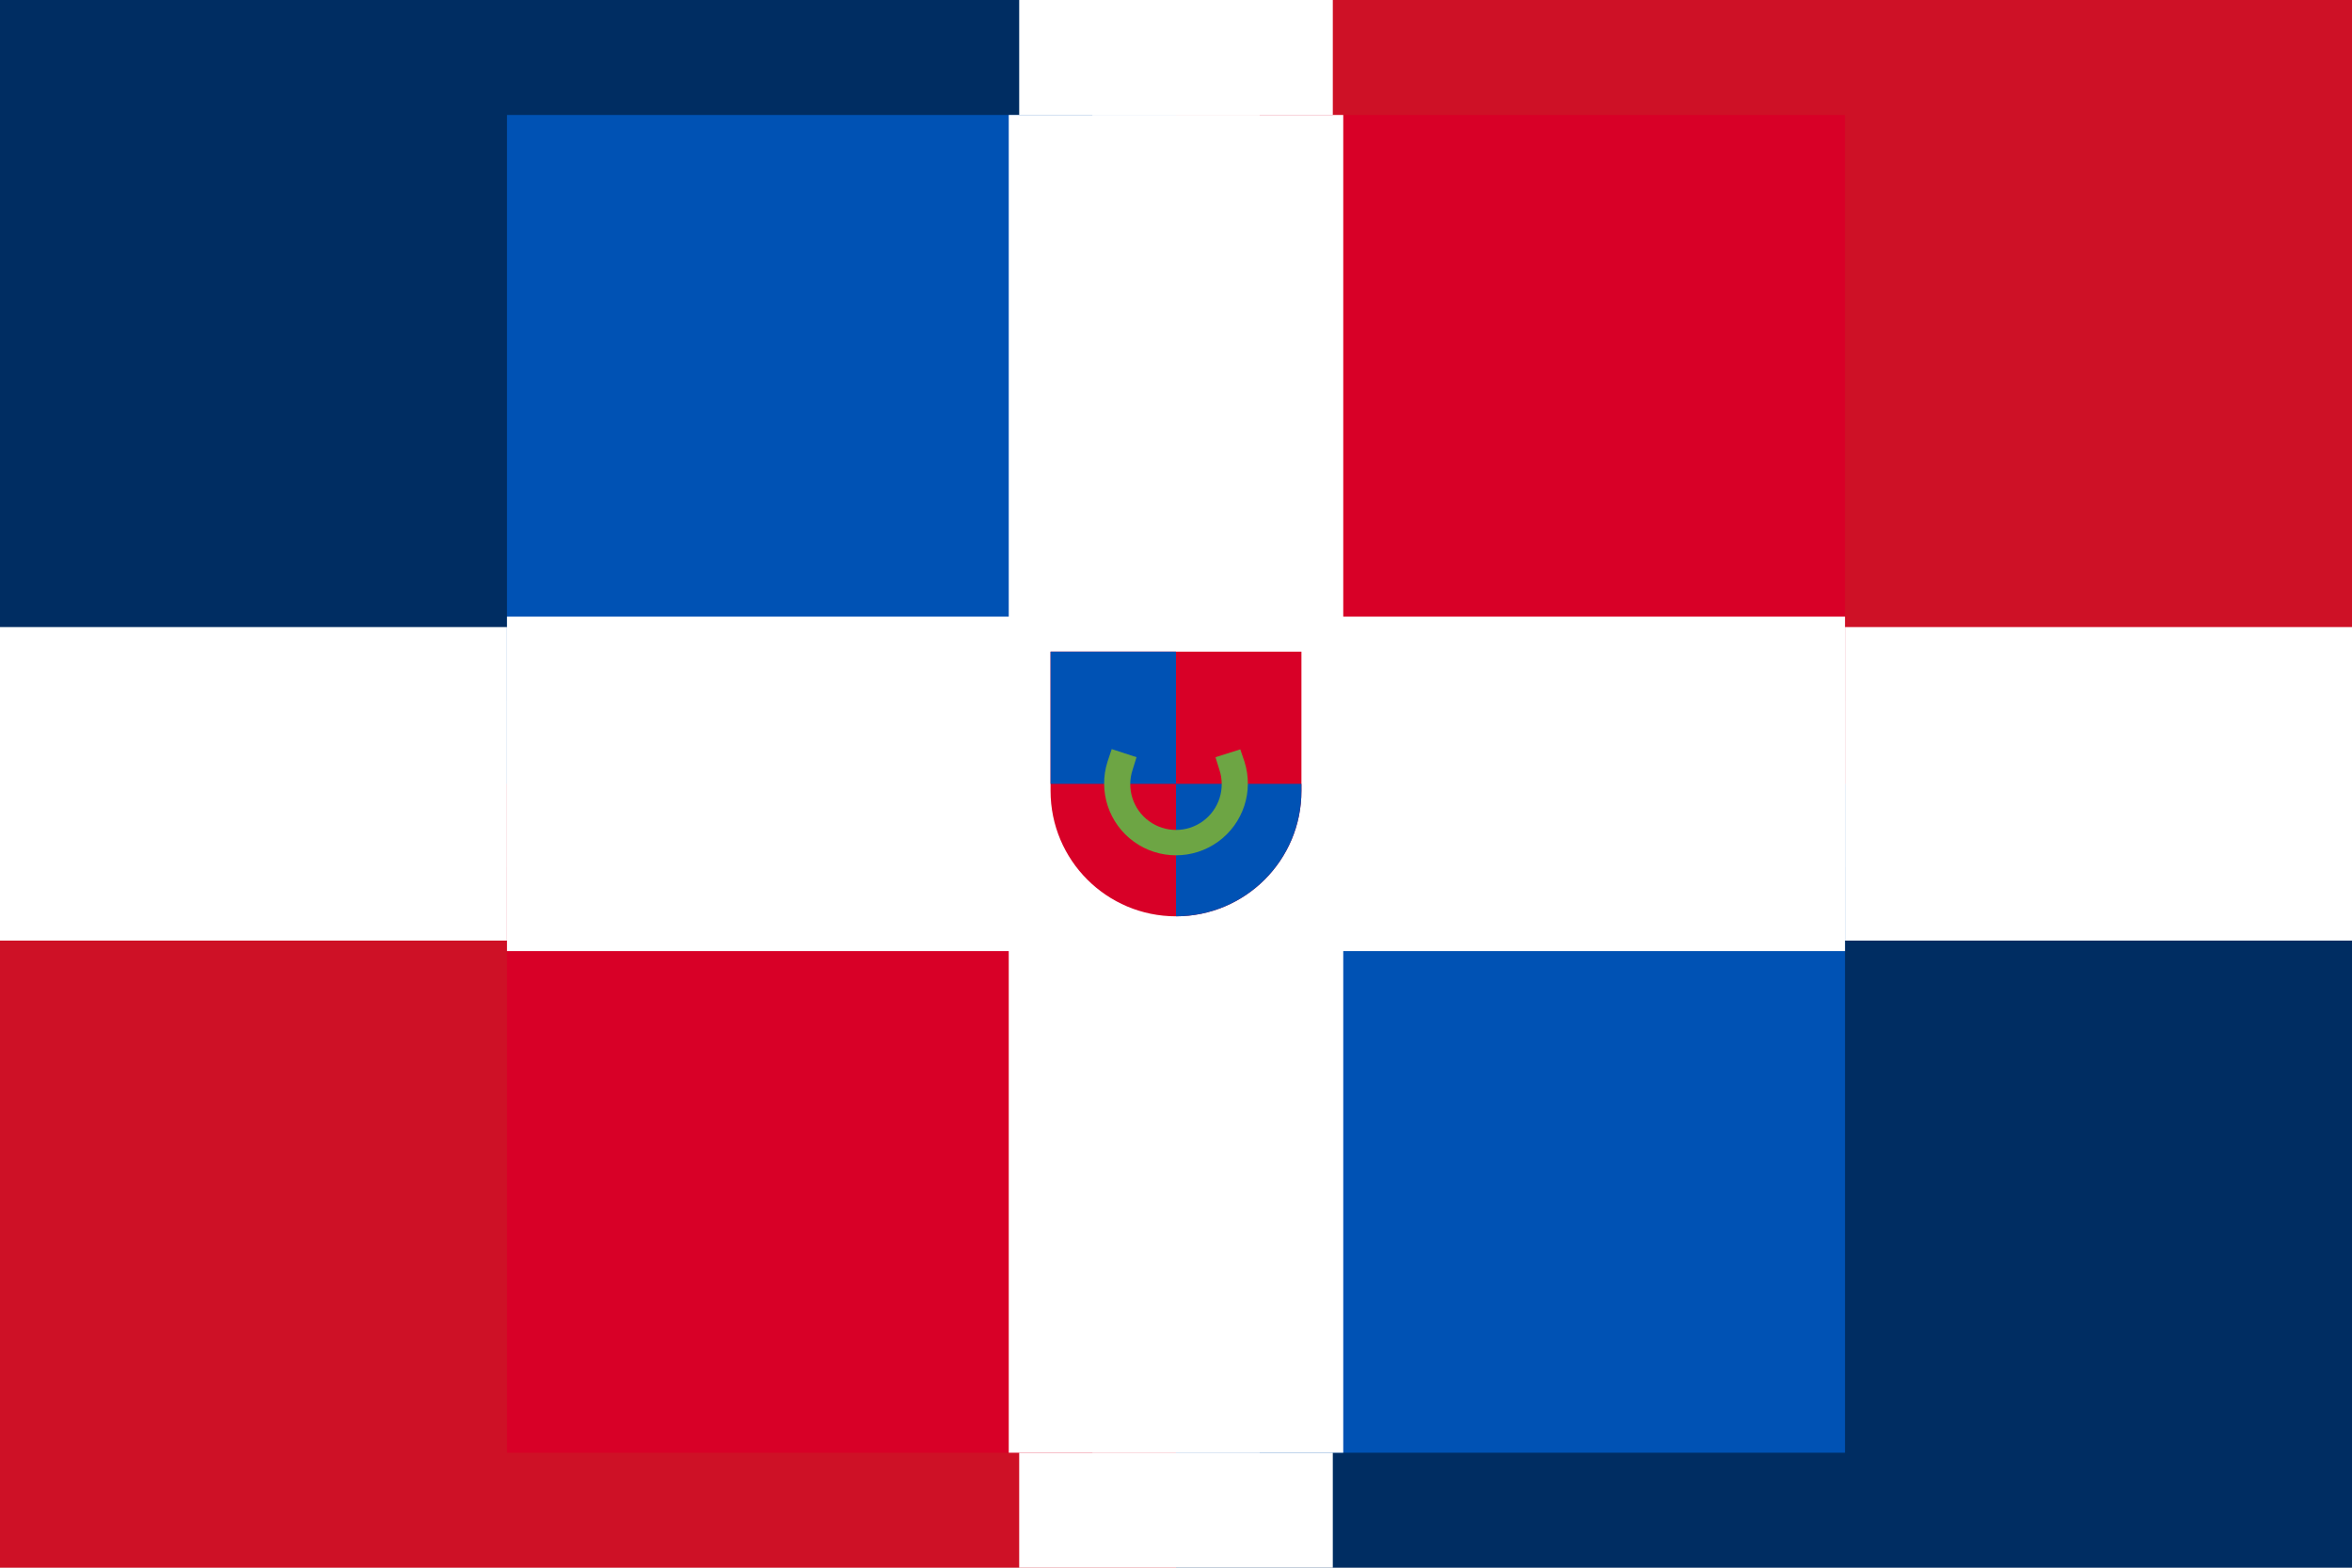
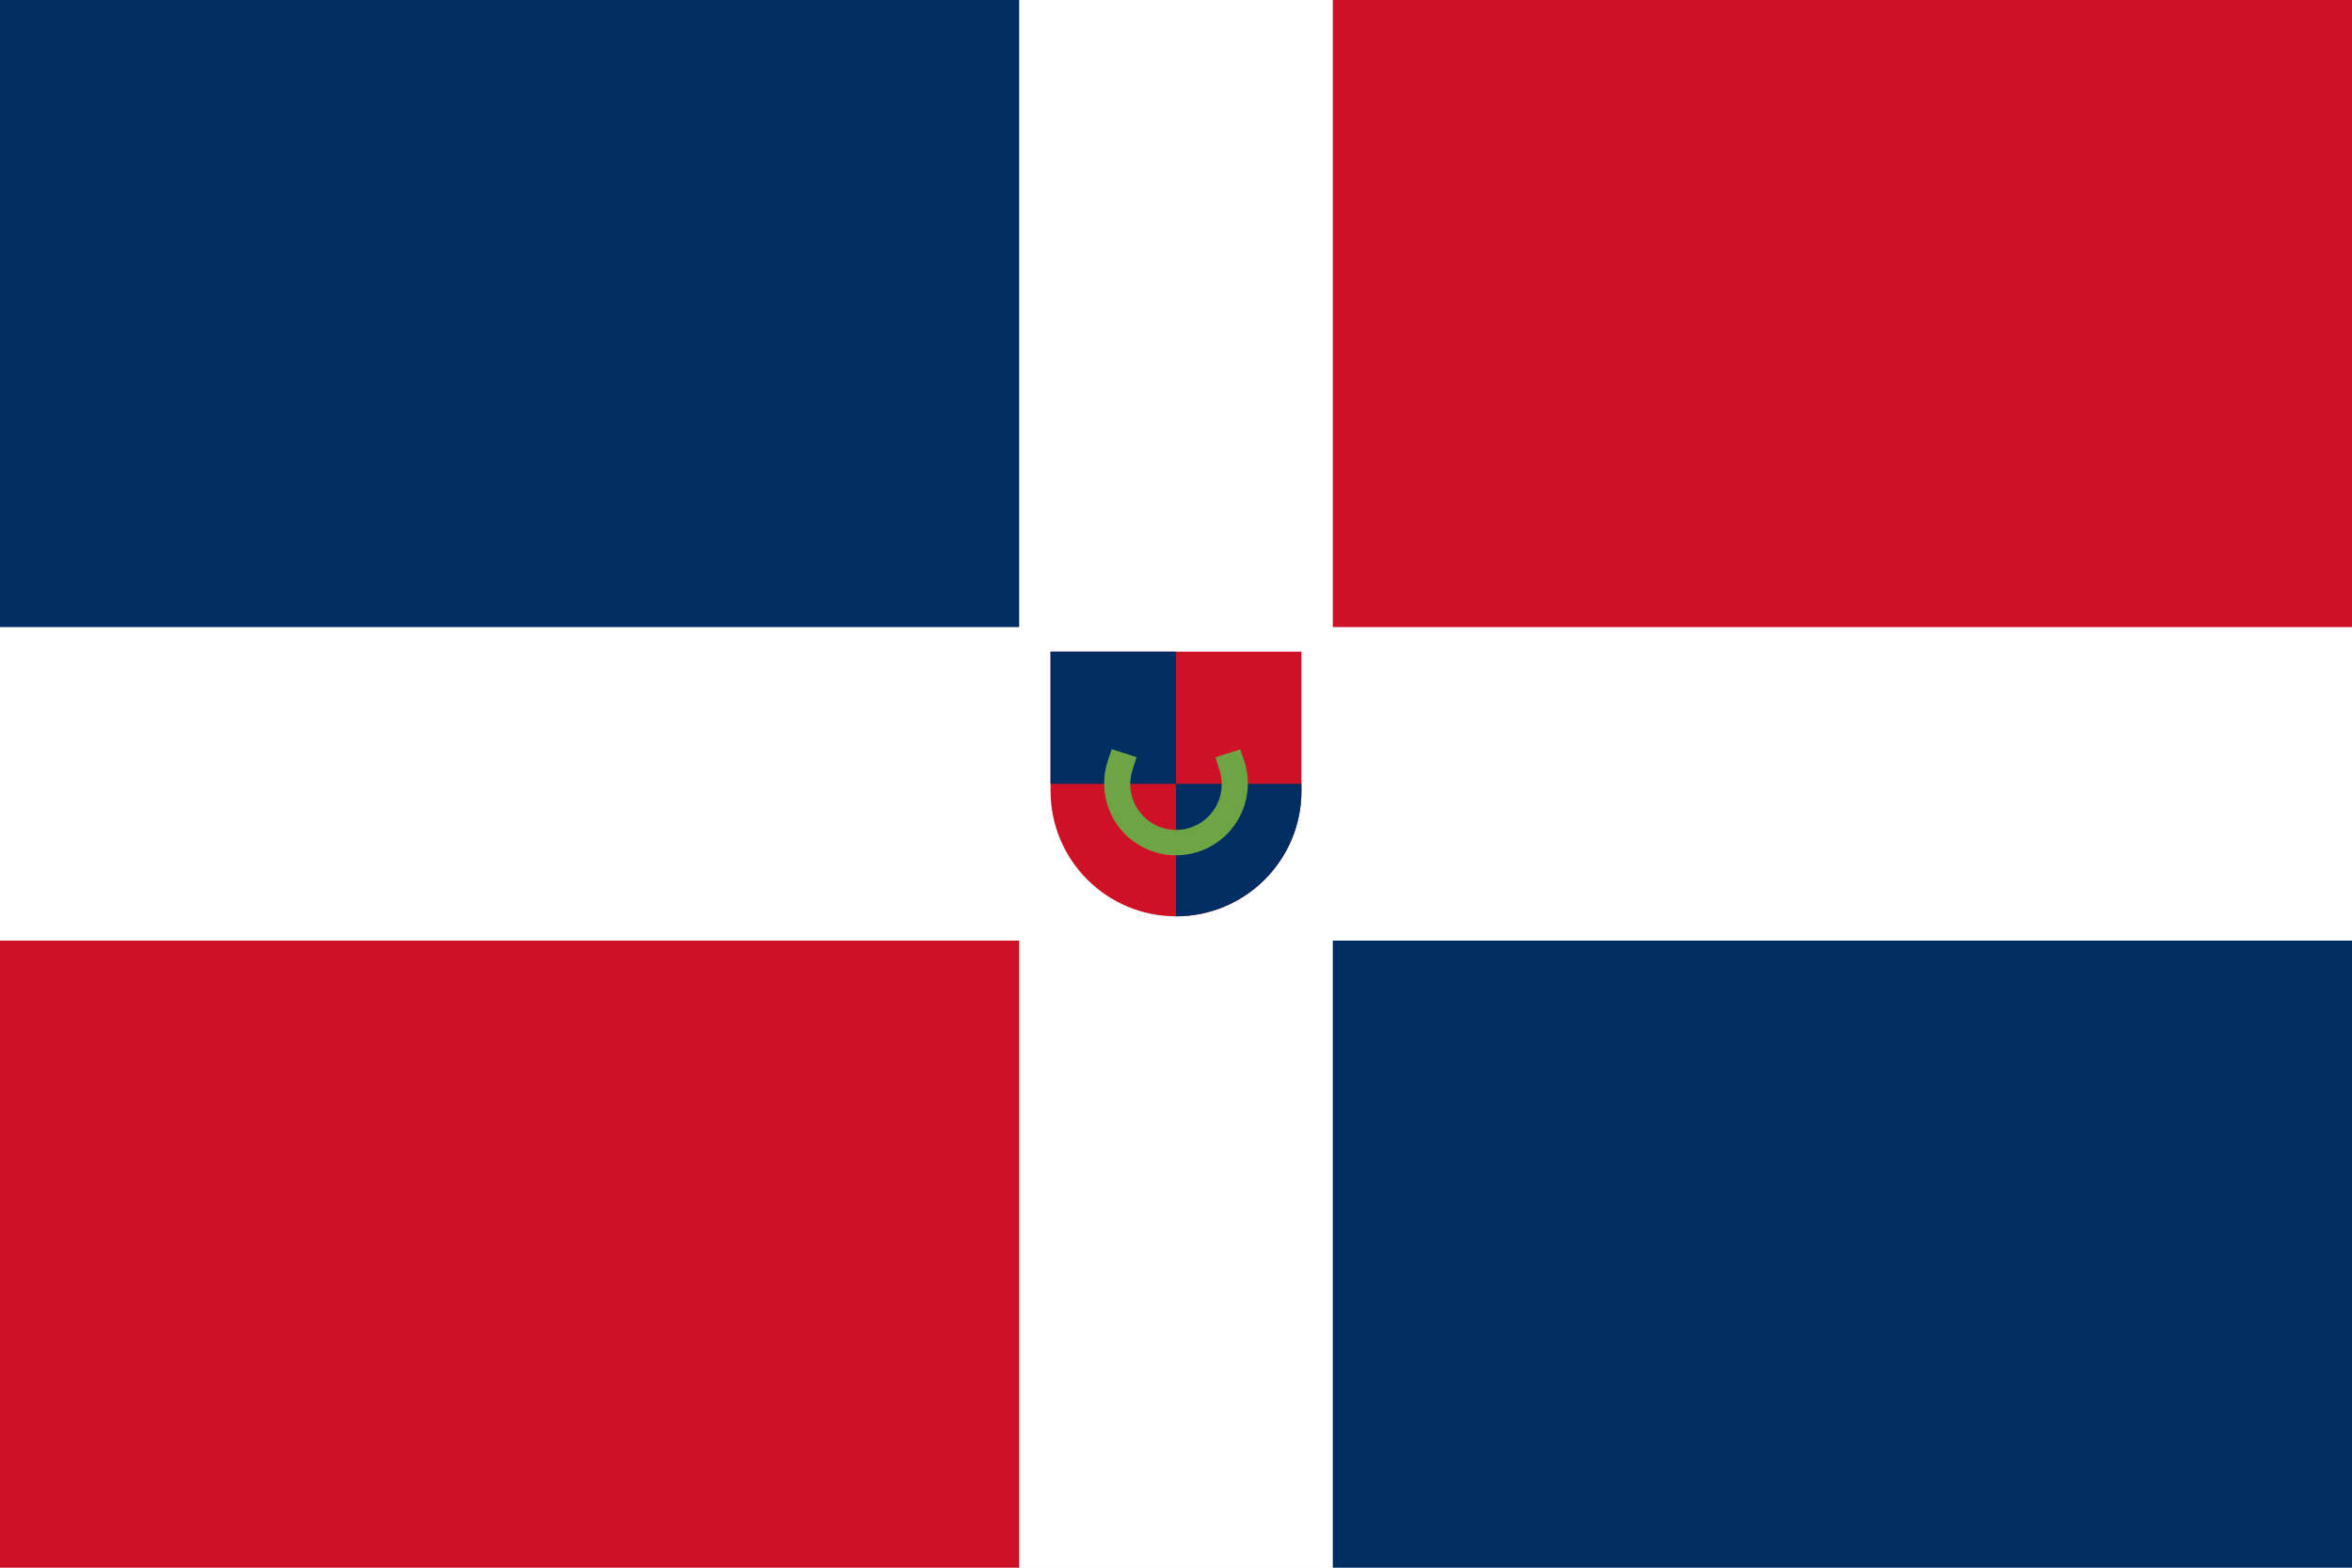
<svg xmlns="http://www.w3.org/2000/svg" width="900" height="600">
-   <path fill="#002D62" d="M0 0h450v300H0z" />
-   <path fill="#CE1126" d="M450 0h450v300H450z" />
-   <path fill="#CE1126" d="M0 300h450v300H0z" />
-   <path fill="#002D62" d="M450 300h450v300H450z" />
-   <path fill="#FFFFFF" d="M0 240h900v120H0z" />
-   <path fill="#FFFFFF" d="M390 0h120v600H390z" />
+   <path fill="#FFFFFF" d="M0 0h900v600H0z" />
+   <path fill="#002D62" d="M0 0h390v240H0z" />
+   <path fill="#CE1126" d="M510 0h390v240H510z" />
+   <path fill="#CE1126" d="M0 360h390v240H0z" />
+   <path fill="#002D62" d="M510 360h390v240H510z" />
  <g transform="translate(194,44)">
-     <path fill="#0052B4" d="M0 0h256v256H0z" />
-     <path fill="#D80027" d="M512 0v256H256V0z" />
-     <path fill="#0052B4" d="M512 512H256V256h256z" />
-     <path fill="#D80027" d="M0 512V256h256v256z" />
-     <path fill="#FFFFFF" d="M512 320V192H320V0H192v192H0v128h192v192h128V320z" />
-     <path fill="#FFFFFF" d="M512 288v-64H288V0h-64v224H0v64h224v224h64V288z" />
-     <path fill="#D80027" d="M208 205.4v53.3a48 48 0 1 0 96 0v-53.3z" />
-     <path fill="#0052B4" d="M304 258.7a48 48 0 0 1-48 48V256h48zm-48-53.3V256h-48v-50.6z" />
+     <path fill="#CE1126" d="M208 205.4v53.3a48 48 0 1 0 96 0v-53.3z" />
+     <path fill="#002D62" d="M304 258.7a48 48 0 0 1-48 48V256h48zm-48-53.3V256h-48v-50.6z" />
    <path fill="#6DA544" fill-rule="evenodd" d="m240.9 245.8-1.5 4.8a17.5 17.5 0 1 0 33.2 0l-1.5-4.8 9.5-3 1.6 4.7a27.5 27.5 0 1 1-52.4 0l1.6-4.8z" clip-rule="evenodd" />
  </g>
</svg>
